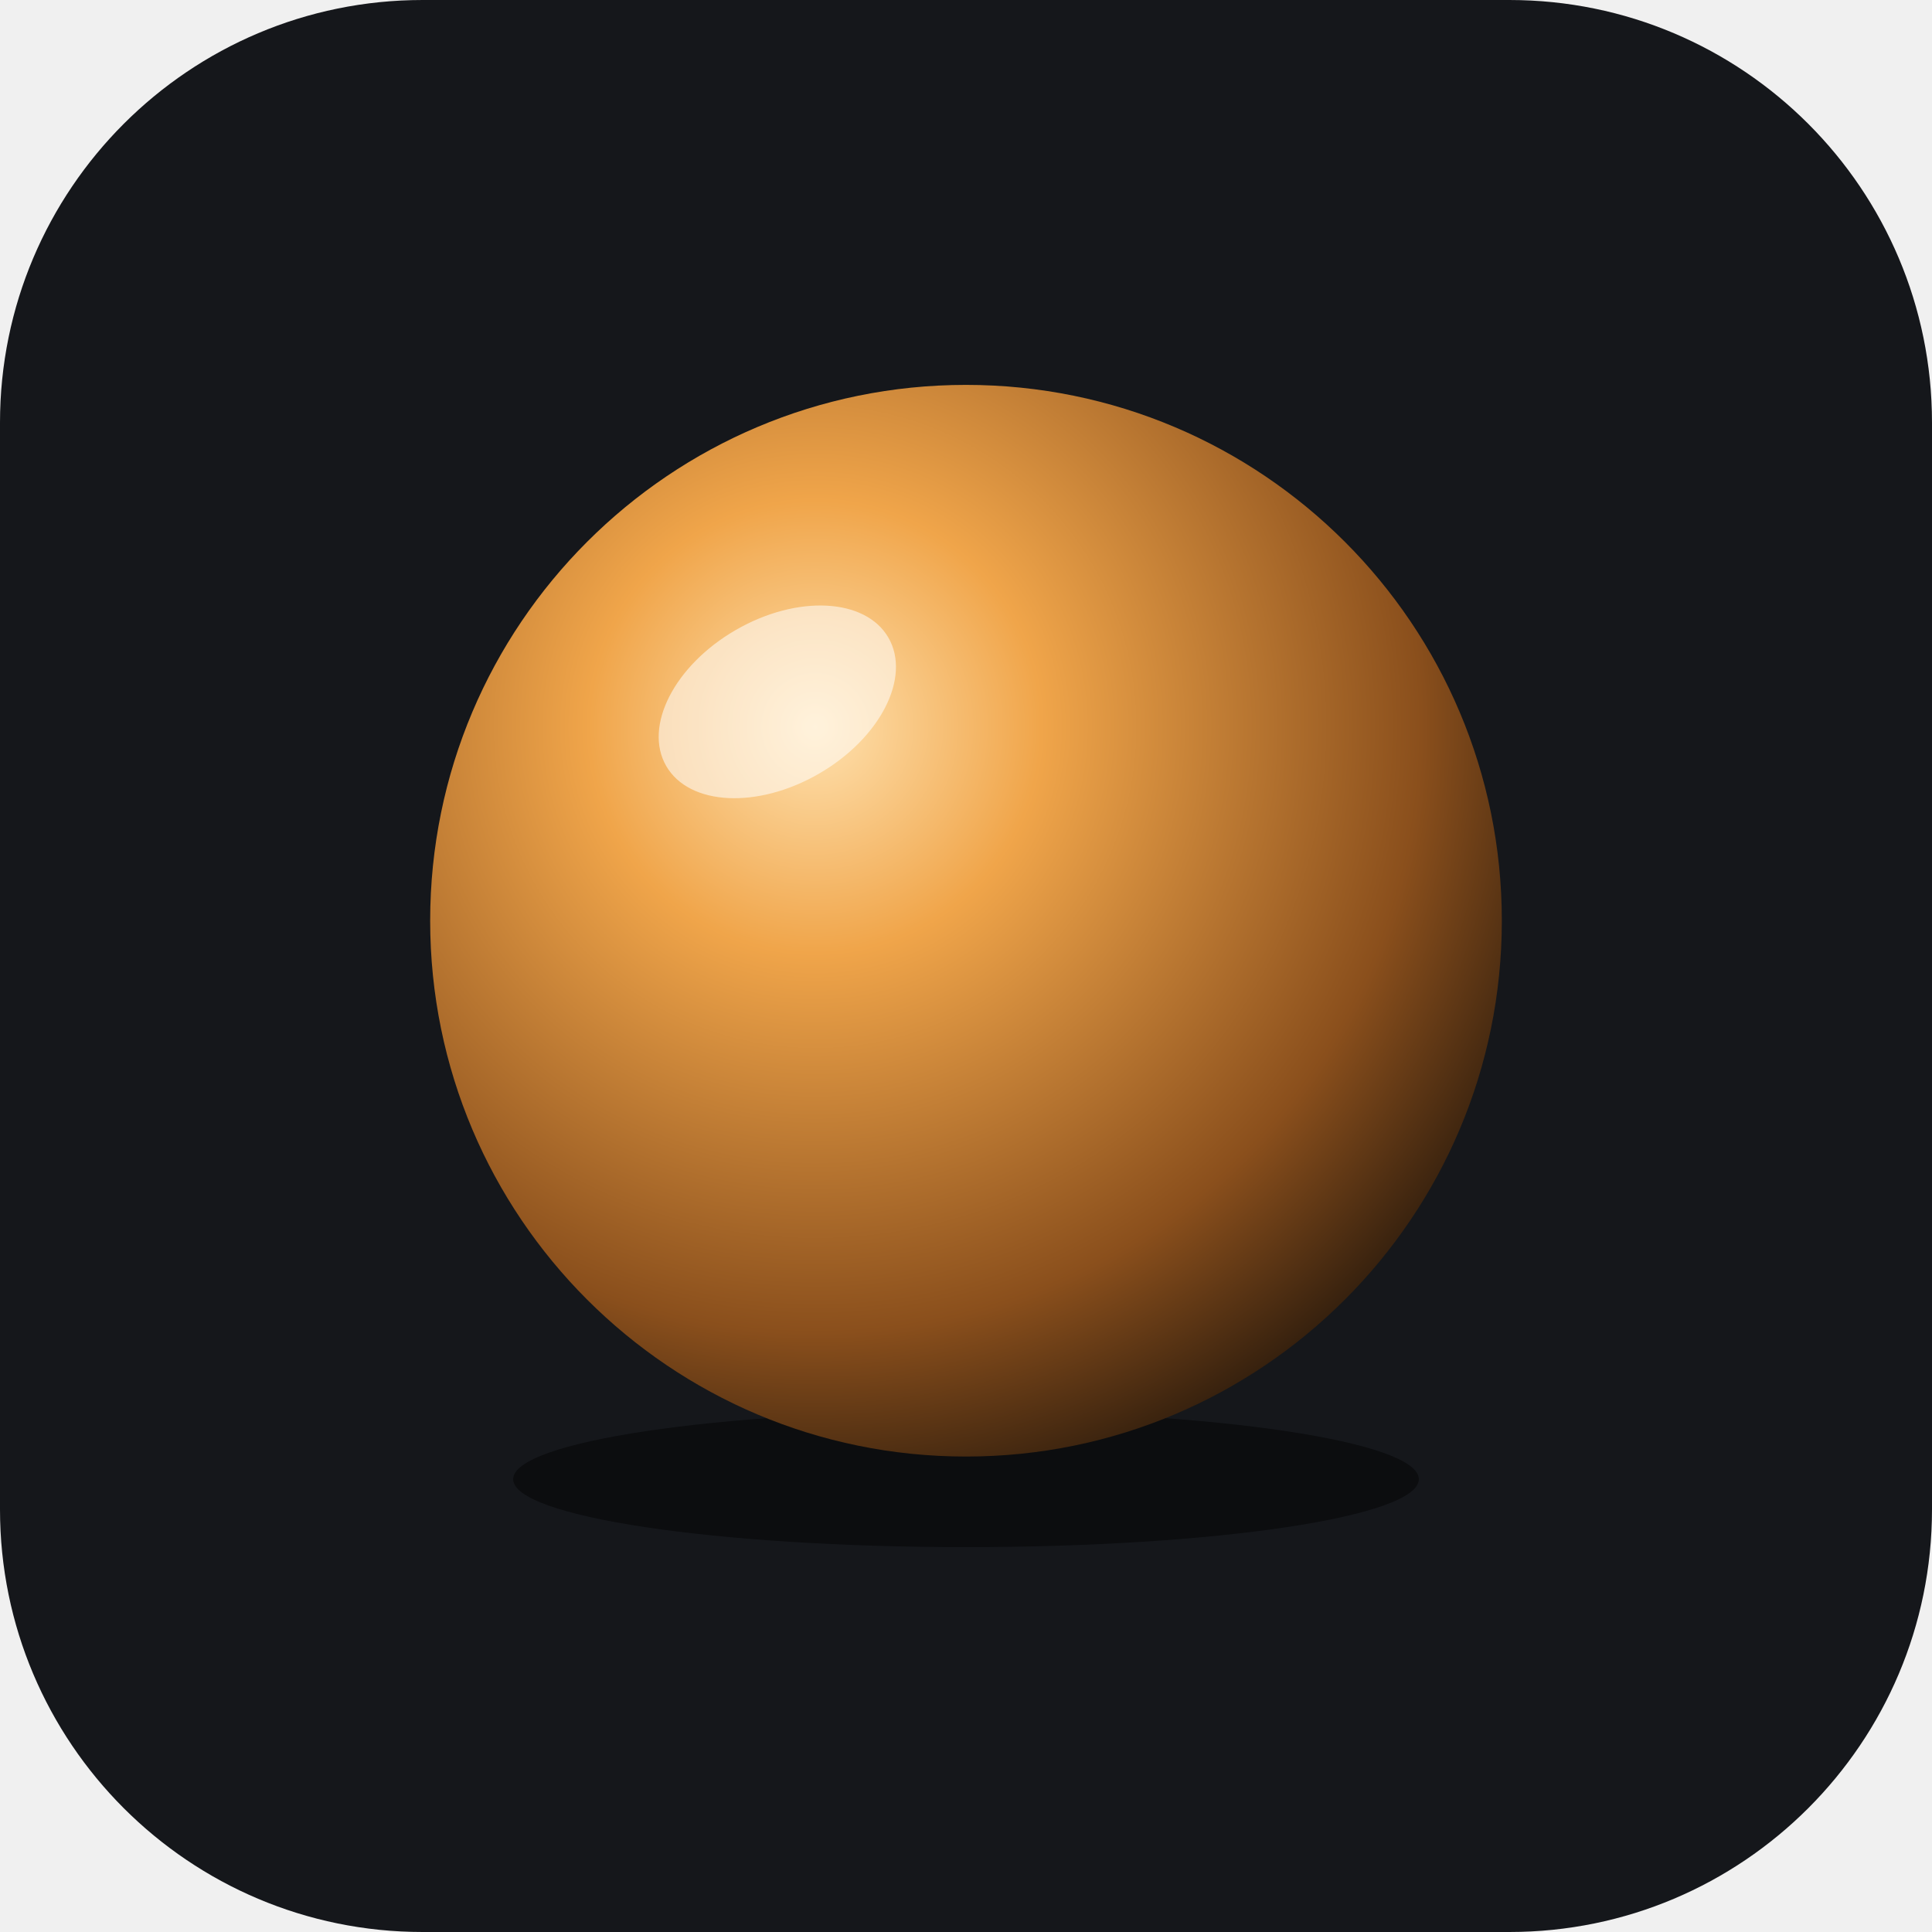
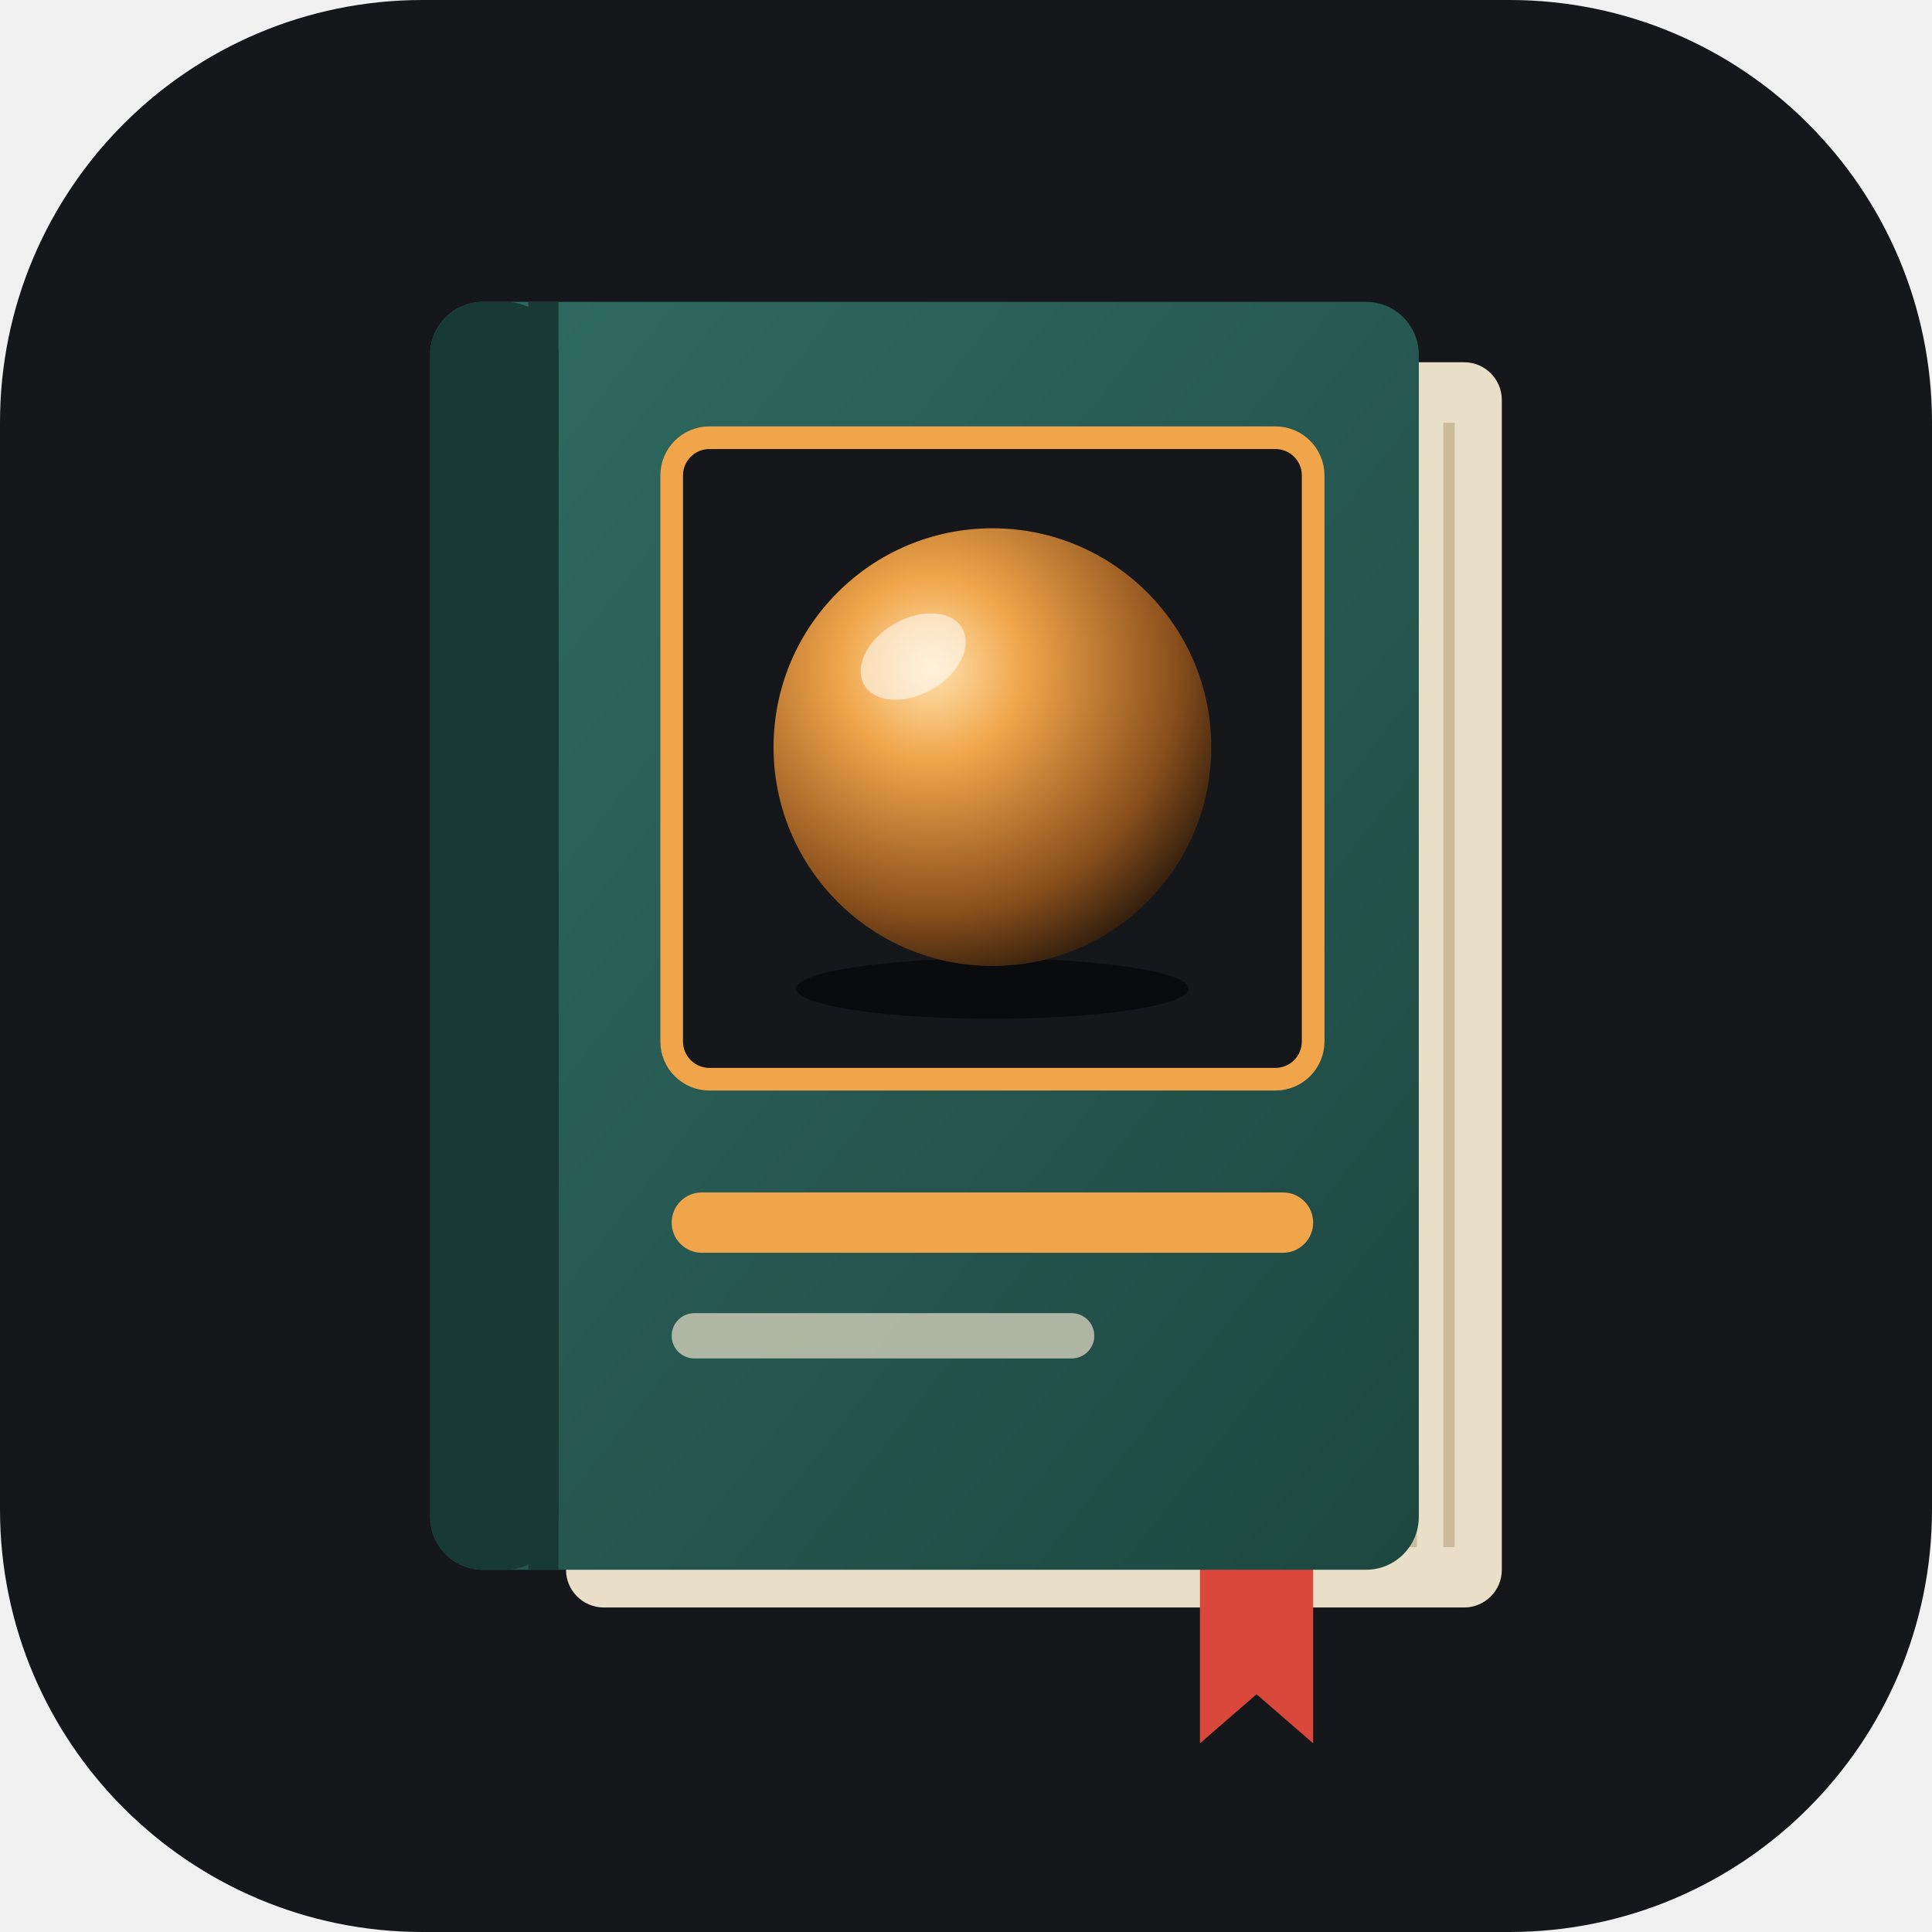
<svg xmlns="http://www.w3.org/2000/svg" viewBox="0 0 512 512">
  <defs>
    <radialGradient id="ball" cx="0.36" cy="0.32" r="0.75">
      <stop offset="0" stop-color="#ffe2b0" />
      <stop offset="0.28" stop-color="#f0a54a" />
      <stop offset="0.75" stop-color="#8a4f1c" />
      <stop offset="1" stop-color="#2a1a0c" />
    </radialGradient>
+     <linearGradient id="cover" x1="0" y1="0" x2="1" y2="1">
+       <stop offset="0" stop-color="#2f6b62" />
+       <stop offset="1" stop-color="#1d4741" />
+     </linearGradient>
  </defs>
-   <rect width="512" height="512" rx="112" fill="#15171b" />
-   <ellipse cx="256" cy="392" rx="120" ry="18" fill="#000" opacity="0.45" />
-   <circle cx="256" cy="244" r="142" fill="url(#ball)" />
-   <ellipse cx="206" cy="186" rx="34" ry="22" fill="#fff" opacity="0.55" transform="rotate(-30 206 186)" />
+   <rect id="bg" width="512" height="512" rx="112" fill="#15171b" />
+   <g id="book">
+     <rect x="150" y="96" width="248" height="330" rx="10" fill="#e9dfc8" />
+     <path d="M384 112v298M374 112v298" stroke="#c9bb9c" stroke-width="3" />
+     <path d="M318 400h30v62l-15-13-15 13z" fill="#d9483b" />
+     <rect x="114" y="80" width="262" height="336" rx="14" fill="url(#cover)" />
+     <rect x="114" y="80" width="34" height="336" rx="14" fill="#173a35" />
+     <rect x="140" y="80" width="8" height="336" fill="#173a35" />
+     <rect x="178" y="116" width="170" height="170" rx="10" fill="#15171b" stroke="#f0a54a" stroke-width="6" />
+     <ellipse cx="263" cy="262" rx="52" ry="8" fill="#000" opacity="0.5" />
+     <circle cx="263" cy="198" r="58" fill="url(#ball)" />
+     <ellipse cx="242" cy="174" rx="15" ry="10" fill="#fff" opacity="0.55" transform="rotate(-30 242 174)" />
+     <rect x="178" y="316" width="170" height="16" rx="8" fill="#f0a54a" />
+     <rect x="178" y="348" width="112" height="12" rx="6" fill="#e9dfc8" opacity="0.7" />
+   </g>
</svg>
